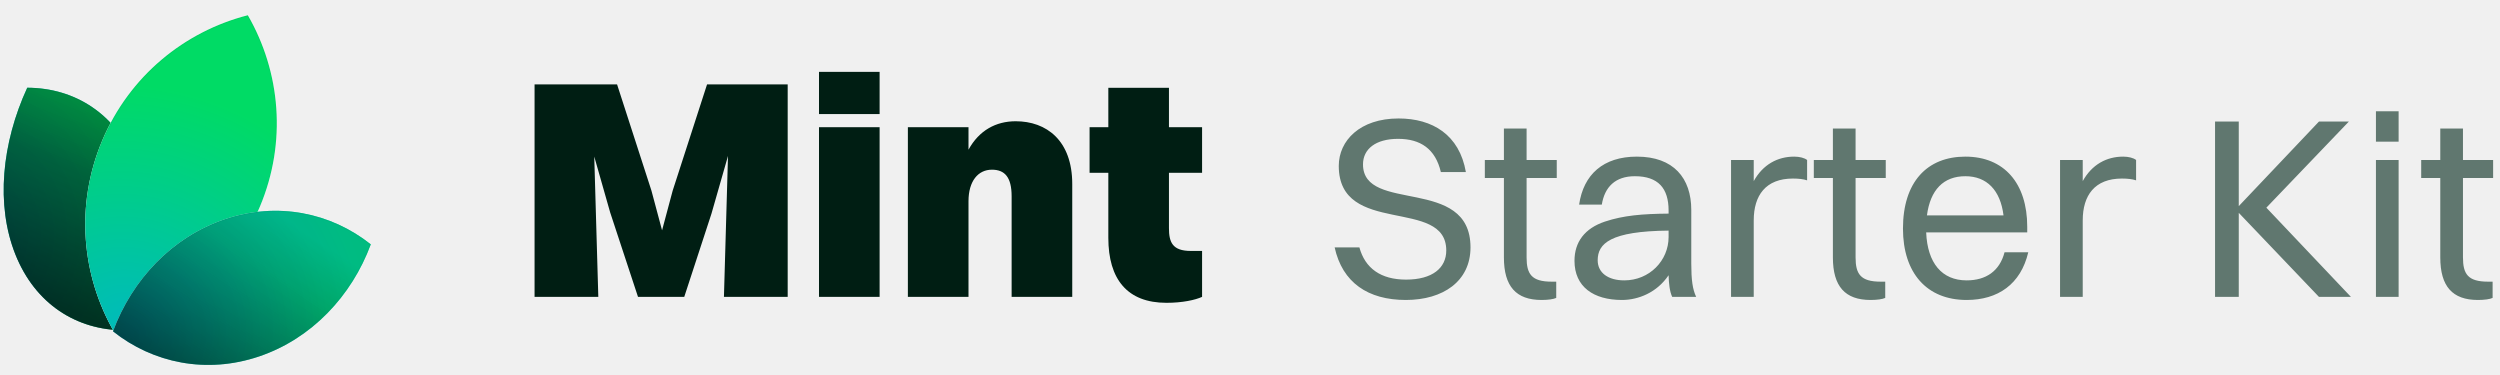
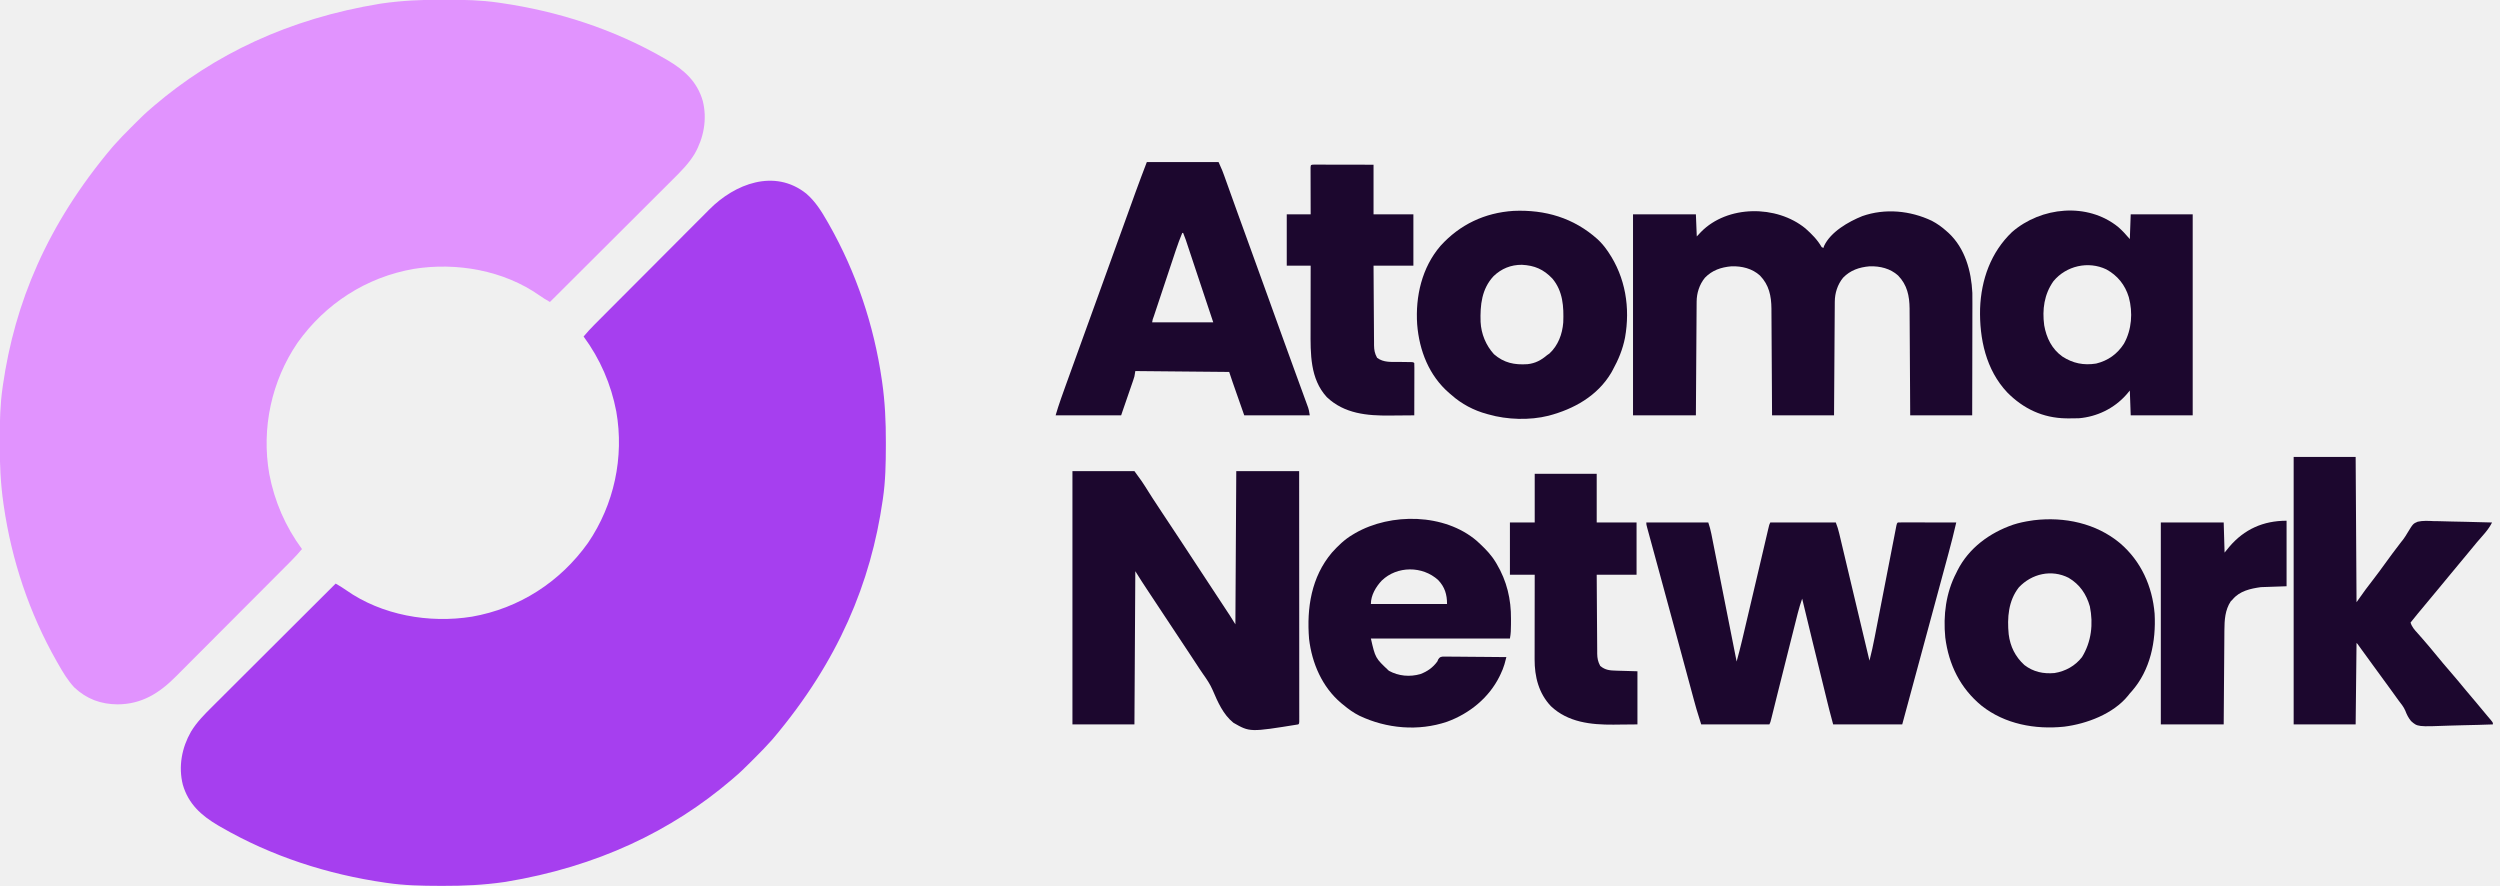
- <svg xmlns="http://www.w3.org/2000/svg" width="160" height="24" viewBox="0 0 160 24" fill="none">
-   <path d="M7.953 21.139C4.896 21.13 2.255 19.458 0.987 16.29C-0.28 13.121 0.109 9.163 1.744 5.615C4.801 5.624 7.442 7.296 8.71 10.465C9.977 13.633 9.588 17.591 7.953 21.139Z" fill="white" />
-   <path d="M7.953 21.139C4.896 21.13 2.255 19.458 0.987 16.29C-0.28 13.121 0.109 9.163 1.744 5.615C4.801 5.624 7.442 7.296 8.71 10.465C9.977 13.633 9.588 17.591 7.953 21.139Z" fill="url(#paint0_radial_115_86)" />
-   <path d="M7.953 21.139C4.896 21.13 2.255 19.458 0.987 16.29C-0.28 13.121 0.109 9.163 1.744 5.615C4.801 5.624 7.442 7.296 8.71 10.465C9.977 13.633 9.588 17.591 7.953 21.139Z" fill="black" fill-opacity="0.5" style="mix-blend-mode:hard-light" />
-   <path d="M7.953 21.139C4.896 21.13 2.255 19.458 0.987 16.29C-0.28 13.121 0.109 9.163 1.744 5.615C4.801 5.624 7.442 7.296 8.71 10.465C9.977 13.633 9.588 17.591 7.953 21.139Z" fill="url(#paint1_linear_115_86)" fill-opacity="0.5" style="mix-blend-mode:hard-light" />
-   <path d="M7.935 21.111C4.897 21.096 2.274 19.431 1.013 16.279C-0.248 13.124 0.136 9.182 1.762 5.643C4.8 5.659 7.423 7.324 8.684 10.476C9.945 13.63 9.561 17.572 7.935 21.111Z" stroke="url(#paint2_linear_115_86)" stroke-opacity="0.05" stroke-width="0.056" />
-   <path d="M7.31 21.257C11.354 20.221 14.884 17.375 16.628 13.236C18.373 9.097 17.945 4.587 15.86 0.976C11.816 2.012 8.287 4.858 6.542 8.998C4.797 13.137 5.225 17.646 7.31 21.257Z" fill="white" />
-   <path d="M7.31 21.257C11.354 20.221 14.884 17.375 16.628 13.236C18.373 9.097 17.945 4.587 15.86 0.976C11.816 2.012 8.287 4.858 6.542 8.998C4.797 13.137 5.225 17.646 7.31 21.257Z" fill="url(#paint3_radial_115_86)" />
-   <path d="M16.602 13.225C14.864 17.349 11.351 20.187 7.324 21.225C5.253 17.624 4.829 13.132 6.568 9.009C8.306 4.885 11.819 2.047 15.846 1.009C17.918 4.61 18.341 9.101 16.602 13.225Z" stroke="url(#paint4_linear_115_86)" stroke-opacity="0.05" stroke-width="0.056" />
-   <path d="M7.234 21.207C9.789 23.237 13.21 23.951 16.577 22.814C19.944 21.677 22.506 18.945 23.73 15.638C21.175 13.608 17.754 12.894 14.387 14.031C11.02 15.168 8.458 17.901 7.234 21.207Z" fill="white" />
-   <path d="M7.234 21.207C9.789 23.237 13.21 23.951 16.577 22.814C19.944 21.677 22.506 18.945 23.73 15.638C21.175 13.608 17.754 12.894 14.387 14.031C11.02 15.168 8.458 17.901 7.234 21.207Z" fill="url(#paint5_radial_115_86)" />
-   <path d="M7.234 21.207C9.789 23.237 13.21 23.951 16.577 22.814C19.944 21.677 22.506 18.945 23.73 15.638C21.175 13.608 17.754 12.894 14.387 14.031C11.02 15.168 8.458 17.901 7.234 21.207Z" fill="black" fill-opacity="0.2" style="mix-blend-mode:hard-light" />
-   <path d="M7.234 21.207C9.789 23.237 13.21 23.951 16.577 22.814C19.944 21.677 22.506 18.945 23.73 15.638C21.175 13.608 17.754 12.894 14.387 14.031C11.02 15.168 8.458 17.901 7.234 21.207Z" fill="url(#paint6_linear_115_86)" fill-opacity="0.5" style="mix-blend-mode:hard-light" />
-   <path d="M16.568 22.787C13.218 23.918 9.814 23.212 7.267 21.198C8.492 17.907 11.044 15.189 14.396 14.058C17.747 12.927 21.15 13.633 23.697 15.648C22.472 18.938 19.92 21.656 16.568 22.787Z" stroke="url(#paint7_linear_115_86)" stroke-opacity="0.05" stroke-width="0.056" />
-   <path d="M34.212 19V5.4H39.492L41.692 12.2L42.372 14.74L43.052 12.2L45.252 5.4H50.412V19H46.332L46.592 9.98L45.532 13.68L43.792 19H40.832L39.052 13.6L38.032 10.02L38.292 19H34.212ZM52.416 7.3V4.6H56.295V7.3H52.416ZM52.416 19V8.14H56.295V19H52.416ZM58.104 19V8.14H61.984V9.58C62.664 8.34 63.744 7.76 65.004 7.76C66.964 7.76 68.624 8.98 68.624 11.78V19H64.744V12.56C64.744 11.34 64.304 10.86 63.484 10.86C62.604 10.86 61.984 11.58 61.984 12.88V19H58.104ZM70.933 15.22V11.06H69.733V8.14H70.933V5.62H74.813V8.14H76.933V11.06H74.813V14.6C74.813 15.5 75.033 16.06 76.213 16.06H76.933V19C76.493 19.2 75.673 19.38 74.653 19.38C72.153 19.38 70.933 17.88 70.933 15.22Z" fill="#001E13" />
-   <path d="M87.232 10.519C87.232 13.687 94.112 11.229 94.112 15.832C94.112 17.994 92.364 19.198 89.971 19.198C87.562 19.198 85.912 18.093 85.417 15.832H87.001C87.364 17.169 88.371 17.895 89.987 17.895C91.671 17.895 92.561 17.152 92.561 16.03C92.561 12.598 85.681 15.155 85.681 10.618C85.681 9.001 87.034 7.582 89.509 7.582C91.671 7.582 93.403 8.621 93.816 11.014H92.215C91.868 9.529 90.912 8.886 89.476 8.886C88.057 8.886 87.232 9.529 87.232 10.519ZM96.25 16.476V11.393H95.029V10.239H96.25V8.226H97.702V10.239H99.632V11.393H97.702V16.476C97.702 17.532 98.015 18.026 99.302 18.026H99.599V19.066C99.434 19.148 99.071 19.198 98.659 19.198C97.025 19.198 96.25 18.323 96.25 16.476ZM102.516 13.093H101.064C101.345 11.162 102.615 10.024 104.76 10.024C107.103 10.024 108.242 11.393 108.242 13.44V16.888C108.242 17.895 108.324 18.521 108.555 19H107.021C106.856 18.654 106.806 18.142 106.79 17.614C106.047 18.72 104.859 19.198 103.803 19.198C101.988 19.198 100.767 18.357 100.767 16.69C100.767 15.486 101.427 14.611 102.714 14.182C103.902 13.786 105.107 13.687 106.79 13.671V13.473C106.79 12.053 106.13 11.278 104.628 11.278C103.374 11.278 102.698 11.971 102.516 13.093ZM102.252 16.657C102.252 17.465 102.929 17.944 103.952 17.944C105.569 17.944 106.79 16.674 106.79 15.172V14.759C103.061 14.793 102.252 15.585 102.252 16.657ZM110.787 19V10.239H112.239V11.591C112.833 10.519 113.774 10.024 114.83 10.024C115.176 10.024 115.49 10.107 115.655 10.239V11.542C115.407 11.46 115.094 11.427 114.747 11.427C112.998 11.427 112.239 12.515 112.239 14.1V19H110.787ZM117.305 16.476V11.393H116.084V10.239H117.305V8.226H118.757V10.239H120.688V11.393H118.757V16.476C118.757 17.532 119.071 18.026 120.358 18.026H120.655V19.066C120.49 19.148 120.127 19.198 119.714 19.198C118.081 19.198 117.305 18.323 117.305 16.476ZM129.809 16.145C129.33 18.192 127.862 19.198 125.865 19.198C123.324 19.198 121.79 17.482 121.79 14.627C121.79 11.658 123.324 10.024 125.783 10.024C128.258 10.024 129.743 11.723 129.743 14.512V14.875H123.275C123.357 16.838 124.281 17.944 125.865 17.944C127.103 17.944 127.977 17.35 128.291 16.145H129.809ZM125.783 11.278C124.38 11.278 123.539 12.152 123.324 13.786H128.225C128.027 12.169 127.152 11.278 125.783 11.278ZM131.843 19V10.239H133.295V11.591C133.889 10.519 134.829 10.024 135.885 10.024C136.232 10.024 136.545 10.107 136.71 10.239V11.542C136.463 11.46 136.149 11.427 135.803 11.427C134.054 11.427 133.295 12.515 133.295 14.1V19H131.843ZM141.763 19V7.78H143.281V13.192L148.413 7.78H150.327L145.047 13.291L150.459 19H148.413L143.281 13.621V19H141.763ZM152.06 9.067V7.12H153.512V9.067H152.06ZM152.06 19V10.239H153.512V19H152.06ZM156.178 16.476V11.393H154.957V10.239H156.178V8.226H157.63V10.239H159.56V11.393H157.63V16.476C157.63 17.532 157.943 18.026 159.23 18.026H159.527V19.066C159.362 19.148 158.999 19.198 158.587 19.198C156.953 19.198 156.178 18.323 156.178 16.476Z" fill="#002719" fill-opacity="0.6" />
-   <defs>
-     <radialGradient id="paint0_radial_115_86" cx="0" cy="0" r="1" gradientUnits="userSpaceOnUse" gradientTransform="translate(-3.00503 15.023) rotate(-10.029) scale(17.9572 17.784)">
-       <stop stop-color="#00B0BB" />
-       <stop offset="1" stop-color="#00DB65" />
-     </radialGradient>
-     <linearGradient id="paint1_linear_115_86" x1="7.39" y1="4.813" x2="1.63" y2="18.689" gradientUnits="userSpaceOnUse">
-       <stop stop-color="#18E299" />
-       <stop offset="1" />
-     </linearGradient>
-     <linearGradient id="paint2_linear_115_86" x1="7.948" y1="8.016" x2="1.761" y2="18.746" gradientUnits="userSpaceOnUse">
-       <stop />
-       <stop offset="1" stop-opacity="0" />
-     </linearGradient>
-     <radialGradient id="paint3_radial_115_86" cx="0" cy="0" r="1" gradientUnits="userSpaceOnUse" gradientTransform="translate(8.11404 20.8822) rotate(-75.7542) scale(21.6246 23.7772)">
-       <stop stop-color="#00BBBB" />
-       <stop offset="0.713" stop-color="#00DB65" />
-     </radialGradient>
-     <linearGradient id="paint4_linear_115_86" x1="7.602" y1="5.871" x2="15.556" y2="16.372" gradientUnits="userSpaceOnUse">
-       <stop />
-       <stop offset="1" stop-opacity="0" />
-     </linearGradient>
-     <radialGradient id="paint5_radial_115_86" cx="0" cy="0" r="1" gradientUnits="userSpaceOnUse" gradientTransform="translate(7.84537 21.5181) rotate(-20.3525) scale(18.5603 17.32)">
-       <stop stop-color="#00B0BB" />
-       <stop offset="1" stop-color="#00DB65" />
-     </radialGradient>
-     <linearGradient id="paint6_linear_115_86" x1="16.808" y1="13.007" x2="10.041" y2="22.994" gradientUnits="userSpaceOnUse">
-       <stop stop-color="#00B1BC" />
-       <stop offset="1" />
-     </linearGradient>
-     <linearGradient id="paint7_linear_115_86" x1="16.808" y1="13.007" x2="14.169" y2="23.841" gradientUnits="userSpaceOnUse">
-       <stop />
-       <stop offset="1" stop-opacity="0" />
-     </linearGradient>
-   </defs>
+ <svg xmlns="http://www.w3.org/2000/svg" version="1.1" width="2823" height="1000">
+   <path d="M0 0 C10.203 8.777 17.158 19.876 23.781 31.48 C24.426 32.608 25.07 33.735 25.734 34.896 C56.475 89.038 76.433 148.718 85.344 210.293 C85.445 210.983 85.546 211.673 85.65 212.383 C88.955 235.196 89.972 257.813 89.906 280.855 C89.904 282.24 89.902 283.625 89.9 285.01 C89.857 304.957 89.509 324.648 86.594 344.418 C86.494 345.109 86.395 345.8 86.292 346.512 C72.952 439.109 36.701 527.636 -37.406 615.418 C-38.007 616.104 -38.608 616.79 -39.228 617.497 C-45.304 624.354 -51.693 630.858 -58.181 637.323 C-59.973 639.11 -61.759 640.901 -63.545 642.693 C-69.328 648.481 -75.135 654.154 -81.406 659.418 C-82.463 660.33 -83.519 661.243 -84.574 662.156 C-152.112 719.733 -235.834 760.138 -339.281 777.168 C-339.971 777.269 -340.661 777.37 -341.372 777.474 C-364.184 780.779 -386.801 781.796 -409.844 781.73 C-411.228 781.728 -412.613 781.726 -413.998 781.724 C-433.945 781.681 -453.636 781.334 -473.406 778.418 C-474.097 778.319 -474.788 778.219 -475.5 778.117 C-540.863 768.7 -603.95 748.285 -661.219 715.168 C-662.179 714.614 -663.139 714.06 -664.128 713.489 C-683.107 702.303 -697.673 689.273 -703.973 667.457 C-709.118 646.954 -705.116 625.72 -694.742 607.626 C-688.095 596.643 -679.414 588.014 -670.361 579.032 C-668.842 577.514 -667.324 575.995 -665.806 574.476 C-661.71 570.379 -657.605 566.291 -653.498 562.206 C-649.198 557.924 -644.906 553.634 -640.614 549.345 C-632.496 541.236 -624.37 533.135 -616.241 525.037 C-606.982 515.812 -597.732 506.578 -588.483 497.344 C-569.467 478.359 -550.44 459.385 -531.406 440.418 C-527.326 442.719 -523.448 445.04 -519.63 447.766 C-479.275 476.203 -425.792 485.487 -377.577 477.775 C-323.989 468.393 -277.848 438.556 -246.406 394.418 C-216.949 351.179 -205.448 297.709 -214.473 246.168 C-220.339 215.301 -232.763 186.703 -251.406 161.418 C-247.493 156.738 -243.429 152.292 -239.116 147.98 C-238.511 147.372 -237.907 146.764 -237.284 146.137 C-235.276 144.119 -233.265 142.104 -231.254 140.088 C-229.806 138.634 -228.358 137.18 -226.91 135.725 C-222.172 130.966 -217.428 126.211 -212.684 121.457 C-211.045 119.814 -209.407 118.172 -207.768 116.529 C-200.069 108.811 -192.367 101.095 -184.662 93.381 C-175.792 84.502 -166.93 75.614 -158.076 66.719 C-151.215 59.828 -144.346 52.944 -137.471 46.066 C-133.373 41.965 -129.278 37.862 -125.192 33.75 C-121.343 29.878 -117.486 26.016 -113.621 22.162 C-112.212 20.753 -110.806 19.341 -109.404 17.926 C-80.775 -10.97 -35.861 -28.517 0 0 Z " fill="#A63FEF" transform="translate(910.4062,218.582)" />
+   <path d="M0 0 C1.385 0.002 2.769 0.004 4.154 0.007 C24.101 0.049 43.792 0.397 63.562 3.312 C64.254 3.412 64.945 3.511 65.657 3.614 C131.019 13.031 194.106 33.446 251.375 66.562 C252.815 67.394 252.815 67.394 254.285 68.242 C273.264 79.428 287.829 92.458 294.129 114.274 C299.274 134.776 295.273 156.01 284.899 174.105 C278.251 185.088 269.57 193.716 260.518 202.698 C258.999 204.216 257.48 205.735 255.962 207.255 C251.866 211.351 247.761 215.439 243.654 219.525 C239.354 223.806 235.062 228.096 230.77 232.385 C222.652 240.494 214.526 248.595 206.397 256.694 C197.139 265.919 187.889 275.152 178.639 284.387 C159.623 303.372 140.596 322.346 121.562 341.312 C117.483 339.011 113.604 336.69 109.786 333.965 C69.431 305.527 15.948 296.243 -32.267 303.955 C-85.855 313.338 -131.995 343.174 -163.438 387.312 C-192.894 430.551 -204.395 484.022 -195.371 535.562 C-189.505 566.43 -177.08 595.027 -158.438 620.312 C-162.351 624.992 -166.415 629.438 -170.728 633.75 C-171.333 634.358 -171.937 634.966 -172.56 635.593 C-174.567 637.612 -176.579 639.627 -178.59 641.642 C-180.038 643.096 -181.486 644.551 -182.933 646.005 C-187.672 650.765 -192.416 655.519 -197.16 660.273 C-198.799 661.916 -200.437 663.559 -202.076 665.201 C-209.775 672.92 -217.477 680.636 -225.182 688.349 C-234.052 697.229 -242.913 706.117 -251.768 715.012 C-258.629 721.903 -265.498 728.787 -272.372 735.664 C-276.471 739.765 -280.566 743.869 -284.652 747.981 C-288.5 751.852 -292.358 755.714 -296.223 759.569 C-297.632 760.977 -299.038 762.389 -300.44 763.805 C-319.258 782.799 -338.998 795.472 -366.5 795.688 C-385.749 795.522 -401.498 789.717 -415.594 776.512 C-422.879 768.729 -428.368 759.462 -433.625 750.25 C-434.592 748.559 -434.592 748.559 -435.578 746.835 C-466.318 692.693 -486.277 633.013 -495.188 571.438 C-495.289 570.748 -495.39 570.058 -495.494 569.347 C-498.799 546.534 -499.815 523.917 -499.75 500.875 C-499.748 499.49 -499.746 498.106 -499.743 496.721 C-499.701 476.774 -499.353 457.083 -496.438 437.312 C-496.288 436.276 -496.288 436.276 -496.136 435.218 C-482.796 342.622 -446.545 254.094 -372.438 166.312 C-371.536 165.284 -371.536 165.284 -370.616 164.234 C-364.54 157.377 -358.151 150.872 -351.662 144.407 C-349.871 142.621 -348.085 140.829 -346.299 139.037 C-340.515 133.25 -334.709 127.576 -328.438 122.312 C-327.381 121.4 -326.325 120.488 -325.27 119.574 C-257.732 61.997 -174.01 21.593 -70.562 4.562 C-69.873 4.461 -69.183 4.36 -68.472 4.256 C-45.659 0.951 -23.042 -0.065 0 0 Z " fill="#E193FE" transform="translate(499.4375,-0.3125)" />
+   <path d="M0 0 C7.158 6.378 13.456 12.647 18.258 21.012 C18.918 21.342 19.578 21.672 20.258 22.012 C20.48 21.314 20.701 20.617 20.93 19.898 C28.306 3.866 48.548 -7.696 64.258 -13.988 C89.916 -22.938 118.292 -20.226 142.633 -8.676 C148.815 -5.427 154.087 -1.667 159.258 3.012 C160.016 3.677 160.774 4.342 161.555 5.027 C180.179 22.367 187.254 47.985 188.435 72.726 C188.5 76.44 188.506 80.149 188.485 83.863 C188.484 85.265 188.485 86.666 188.486 88.067 C188.486 91.814 188.475 95.561 188.461 99.308 C188.448 103.245 188.447 107.182 188.445 111.119 C188.438 118.549 188.422 125.979 188.402 133.408 C188.375 143.466 188.364 153.524 188.353 163.582 C188.334 179.392 188.294 195.202 188.258 211.012 C165.158 211.012 142.058 211.012 118.258 211.012 C118.209 201.743 118.16 192.475 118.109 182.926 C118.074 177.047 118.038 171.168 118 165.289 C117.94 155.962 117.881 146.635 117.836 137.308 C117.803 130.514 117.763 123.721 117.715 116.927 C117.69 113.333 117.668 109.739 117.654 106.144 C117.639 102.123 117.608 98.102 117.577 94.081 C117.574 92.901 117.572 91.721 117.57 90.506 C117.425 76.129 114.885 63.819 104.672 53.207 C95.802 45.141 84.14 42.36 72.332 42.73 C60.688 43.796 50.699 47.099 42.445 55.637 C36.203 63.296 33.164 72.92 33.1 82.7 C33.09 83.835 33.08 84.969 33.07 86.138 C33.064 87.373 33.058 88.608 33.052 89.88 C33.043 91.188 33.033 92.496 33.022 93.843 C32.996 97.421 32.974 100.999 32.954 104.577 C32.933 108.319 32.905 112.062 32.878 115.804 C32.829 122.887 32.784 129.97 32.74 137.053 C32.682 146.627 32.615 156.201 32.55 165.774 C32.446 180.853 32.353 195.933 32.258 211.012 C9.158 211.012 -13.942 211.012 -37.742 211.012 C-37.791 201.743 -37.84 192.475 -37.891 182.926 C-37.926 177.047 -37.962 171.168 -38 165.289 C-38.06 155.962 -38.119 146.635 -38.164 137.308 C-38.197 130.514 -38.237 123.721 -38.285 116.927 C-38.31 113.333 -38.332 109.739 -38.346 106.144 C-38.361 102.123 -38.392 98.102 -38.423 94.081 C-38.426 92.901 -38.428 91.721 -38.43 90.506 C-38.575 76.129 -41.115 63.819 -51.328 53.207 C-60.198 45.141 -71.86 42.36 -83.668 42.73 C-95.312 43.796 -105.301 47.099 -113.555 55.637 C-119.797 63.296 -122.836 72.92 -122.9 82.7 C-122.91 83.835 -122.92 84.969 -122.93 86.138 C-122.936 87.373 -122.942 88.608 -122.948 89.88 C-122.957 91.188 -122.967 92.496 -122.978 93.843 C-123.004 97.421 -123.026 100.999 -123.046 104.577 C-123.067 108.319 -123.095 112.062 -123.122 115.804 C-123.171 122.887 -123.216 129.97 -123.26 137.053 C-123.318 146.627 -123.385 156.201 -123.45 165.774 C-123.554 180.853 -123.647 195.933 -123.742 211.012 C-147.172 211.012 -170.602 211.012 -194.742 211.012 C-194.742 136.102 -194.742 61.192 -194.742 -15.988 C-171.312 -15.988 -147.882 -15.988 -123.742 -15.988 C-123.247 -3.613 -123.247 -3.613 -122.742 9.012 C-120.422 6.537 -120.422 6.537 -118.055 4.012 C-88.061 -26.627 -32.537 -26.714 0 0 Z " fill="#1C072E" transform="translate(2038.742,257.9883)" />
+   <path d="M0 0 C23.1 0 46.2 0 70 0 C78.987 12.357 78.987 12.357 81.719 16.699 C82.332 17.667 82.944 18.635 83.576 19.632 C84.211 20.64 84.846 21.648 85.5 22.688 C86.916 24.918 88.334 27.147 89.754 29.375 C90.111 29.935 90.468 30.496 90.836 31.073 C94.3 36.492 97.856 41.846 101.438 47.188 C108.366 57.528 115.226 67.912 122.062 78.312 C122.596 79.124 123.129 79.935 123.679 80.771 C126.928 85.714 130.176 90.657 133.424 95.601 C135.919 99.399 138.415 103.195 140.91 106.992 C143.751 111.314 146.591 115.636 149.431 119.959 C153.89 126.747 158.351 133.534 162.816 140.318 C164.948 143.557 167.079 146.795 169.21 150.034 C170.227 151.58 171.244 153.125 172.262 154.67 C173.67 156.808 175.077 158.947 176.484 161.086 C177.106 162.029 177.106 162.029 177.741 162.991 C179.908 166.289 181.968 169.613 184 173 C184.495 87.365 184.495 87.365 185 0 C208.43 0 231.86 0 256 0 C256.022 36.29 256.04 72.581 256.051 108.871 C256.052 113.151 256.054 117.43 256.055 121.71 C256.055 122.988 256.055 122.988 256.056 124.292 C256.06 138.107 256.068 151.922 256.077 165.737 C256.086 179.902 256.092 194.067 256.094 208.232 C256.095 216.979 256.1 225.727 256.108 234.474 C256.113 240.464 256.115 246.455 256.114 252.445 C256.113 255.906 256.114 259.367 256.119 262.829 C256.124 266.573 256.123 270.316 256.12 274.06 C256.125 275.719 256.125 275.719 256.129 277.412 C256.127 278.406 256.125 279.401 256.123 280.426 C256.123 281.291 256.124 282.157 256.124 283.048 C256 285 256 285 255 286 C200.354 294.809 200.354 294.809 181.788 284.157 C170.238 274.872 164.048 260.616 158.362 247.281 C155.476 240.6 151.596 234.894 147.392 228.99 C144.655 225.078 142.068 221.065 139.453 217.07 C138.278 215.284 137.103 213.499 135.927 211.713 C135.327 210.802 134.728 209.89 134.11 208.951 C124.573 194.46 115.014 179.985 105.375 165.562 C98.351 155.05 91.367 144.513 84.438 133.938 C84.041 133.333 83.644 132.728 83.235 132.104 C82.113 130.392 80.992 128.679 79.871 126.965 C78.926 125.52 78.926 125.52 77.963 124.047 C75.605 120.388 73.307 116.691 71 113 C70.67 170.09 70.34 227.18 70 286 C46.9 286 23.8 286 0 286 C0 191.62 0 97.24 0 0 Z " fill="#1C072E" transform="translate(1211,532)" />
+   <path d="M0 0 C23.1 0 46.2 0 70 0 C71.425 4.274 72.514 8.085 73.379 12.454 C73.635 13.733 73.89 15.012 74.153 16.329 C74.429 17.734 74.705 19.138 74.981 20.542 C75.276 22.031 75.572 23.52 75.869 25.008 C76.669 29.038 77.465 33.069 78.261 37.1 C79.093 41.316 79.93 45.532 80.767 49.748 C82.35 57.726 83.928 65.705 85.506 73.685 C87.302 82.771 89.102 91.857 90.903 100.942 C94.607 119.627 98.305 138.313 102 157 C104.155 149 106.306 141.005 108.191 132.937 C108.378 132.147 108.564 131.358 108.756 130.545 C109.36 127.984 109.961 125.421 110.562 122.859 C110.995 121.022 111.428 119.185 111.861 117.348 C112.773 113.477 113.684 109.605 114.594 105.733 C116.008 99.715 117.425 93.698 118.843 87.681 C122.606 71.707 126.363 55.731 130.105 39.752 C130.973 36.045 131.842 32.339 132.711 28.632 C133.714 24.353 134.714 20.074 135.711 15.794 C136.146 13.937 136.581 12.08 137.016 10.223 C137.206 9.4 137.397 8.577 137.593 7.73 C138.886 2.227 138.886 2.227 140 0 C164.42 0 188.84 0 214 0 C215.687 4.218 216.886 8.253 217.917 12.646 C218.189 13.785 218.189 13.785 218.466 14.946 C219.068 17.471 219.665 19.997 220.262 22.523 C220.689 24.319 221.116 26.115 221.544 27.911 C222.692 32.733 223.835 37.557 224.978 42.38 C226.16 47.368 227.346 52.354 228.532 57.34 C230.444 65.379 232.353 73.419 234.261 81.46 C236.744 91.925 239.233 102.389 241.727 112.852 C241.905 113.602 242.084 114.352 242.268 115.124 C242.959 118.024 243.65 120.924 244.341 123.823 C246.048 130.986 247.753 138.149 249.457 145.312 C249.849 146.961 249.849 146.961 250.249 148.642 C250.833 151.095 251.416 153.547 252 156 C254.297 147.232 256.178 138.425 257.895 129.527 C258.169 128.118 258.444 126.709 258.719 125.3 C259.305 122.293 259.889 119.286 260.472 116.279 C261.393 111.526 262.319 106.774 263.246 102.022 C265.544 90.235 267.836 78.447 270.126 66.659 C271.913 57.464 273.701 48.271 275.495 39.078 C276.417 34.35 277.336 29.622 278.251 24.893 C278.819 21.965 279.39 19.037 279.963 16.109 C280.228 14.747 280.492 13.385 280.755 12.022 C281.112 10.17 281.474 8.319 281.837 6.468 C282.039 5.43 282.24 4.392 282.448 3.323 C283 1 283 1 284 0 C286.056 -0.094 288.114 -0.117 290.172 -0.114 C291.138 -0.114 291.138 -0.114 292.123 -0.114 C294.261 -0.113 296.398 -0.105 298.535 -0.098 C300.013 -0.096 301.492 -0.094 302.97 -0.093 C306.868 -0.09 310.766 -0.08 314.664 -0.069 C318.638 -0.058 322.613 -0.054 326.588 -0.049 C334.392 -0.038 342.196 -0.021 350 0 C347.303 11.785 344.335 23.473 341.168 35.141 C340.698 36.879 340.229 38.618 339.76 40.357 C338.5 45.019 337.238 49.681 335.975 54.343 C334.643 59.262 333.313 64.182 331.984 69.103 C329.49 78.328 326.994 87.553 324.497 96.777 C321.806 106.717 319.117 116.657 316.429 126.597 C313.234 138.41 310.039 150.224 306.841 162.036 C306.5 163.295 306.5 163.295 306.152 164.579 C305.11 168.427 304.069 172.274 303.027 176.121 C298.345 193.413 293.674 210.707 289 228 C263.26 228 237.52 228 211 228 C206.404 210.766 206.404 210.766 204.346 202.331 C203.994 200.895 203.994 200.895 203.635 199.431 C202.872 196.321 202.112 193.212 201.352 190.102 C200.811 187.896 200.271 185.69 199.73 183.485 C198.602 178.878 197.474 174.27 196.347 169.663 C194.921 163.833 193.493 158.003 192.064 152.174 C190.948 147.619 189.833 143.065 188.718 138.51 C188.193 136.365 187.667 134.22 187.142 132.075 C183.383 116.727 179.676 101.368 176 86 C174.129 91.44 172.438 96.867 171.03 102.448 C170.767 103.482 170.767 103.482 170.5 104.537 C169.926 106.801 169.358 109.067 168.789 111.332 C168.38 112.95 167.971 114.569 167.562 116.187 C166.471 120.504 165.384 124.822 164.298 129.14 C163.399 132.708 162.499 136.276 161.597 139.844 C157.316 156.797 153.054 173.754 148.824 190.719 C148.517 191.95 148.21 193.182 147.893 194.45 C146.49 200.08 145.09 205.71 143.696 211.341 C143.21 213.296 142.724 215.252 142.238 217.207 C142.023 218.083 141.807 218.96 141.585 219.863 C140.113 225.774 140.113 225.774 139 228 C113.59 228 88.18 228 62 228 C56.257 209.622 56.257 209.622 53.892 200.812 C53.618 199.804 53.345 198.797 53.064 197.759 C52.17 194.46 51.28 191.16 50.391 187.859 C49.748 185.485 49.105 183.111 48.462 180.738 C47.097 175.693 45.733 170.648 44.37 165.602 C42.236 157.696 40.098 149.792 37.959 141.888 C37.417 139.884 36.875 137.88 36.332 135.877 C35.97 134.537 35.607 133.197 35.245 131.857 C34.152 127.818 33.059 123.779 31.967 119.74 C27.105 101.759 22.225 83.784 17.328 65.812 C16.735 63.634 16.142 61.456 15.548 59.278 C12.206 47.007 12.206 47.007 8.859 34.737 C7.585 30.072 6.313 25.407 5.044 20.741 C4.582 19.046 4.119 17.352 3.656 15.658 C3.031 13.372 2.408 11.086 1.787 8.8 C1.604 8.132 1.42 7.464 1.231 6.776 C0 2.228 0 2.228 0 0 Z " fill="#1C072E" transform="translate(1859,590)" />
+   <path d="M0 0 C26.73 0 53.46 0 81 0 C85.5 10.124 85.5 10.124 87.156 14.749 C87.721 16.316 87.721 16.316 88.297 17.916 C88.694 19.029 89.091 20.142 89.5 21.289 C90.157 23.117 90.814 24.945 91.471 26.773 C92.168 28.715 92.864 30.658 93.56 32.602 C95.775 38.791 98 44.976 100.224 51.162 C100.988 53.287 101.751 55.412 102.515 57.537 C107.389 71.101 112.315 84.645 117.25 98.188 C124.352 117.688 131.407 137.205 138.429 156.735 C139.169 158.792 139.909 160.849 140.648 162.906 C141.012 163.917 141.375 164.927 141.749 165.968 C145.248 175.696 148.761 185.418 152.278 195.139 C153.306 197.981 154.333 200.824 155.36 203.666 C158.968 213.645 162.589 223.62 166.226 233.59 C167.934 238.272 169.639 242.956 171.343 247.64 C172.765 251.548 174.192 255.455 175.622 259.36 C176.721 262.365 177.813 265.372 178.906 268.379 C179.306 269.467 179.707 270.556 180.119 271.677 C180.668 273.193 180.668 273.193 181.229 274.74 C181.548 275.616 181.868 276.491 182.197 277.393 C183 280 183 280 184 286 C159.58 286 135.16 286 110 286 C107.752 279.586 105.504 273.171 103.188 266.562 C102.484 264.556 101.78 262.55 101.055 260.483 C100.489 258.865 99.922 257.247 99.355 255.629 C99.069 254.811 98.782 253.994 98.486 253.151 C98.202 252.34 97.918 251.529 97.626 250.694 C97.263 249.658 97.263 249.658 96.892 248.601 C95.569 244.743 94.29 240.869 93 237 C40.53 236.505 40.53 236.505 -13 236 C-13.495 238.97 -13.495 238.97 -14 242 C-14.422 243.477 -14.882 244.945 -15.383 246.397 C-15.66 247.208 -15.937 248.019 -16.222 248.854 C-16.52 249.71 -16.818 250.567 -17.125 251.449 C-17.432 252.344 -17.739 253.238 -18.055 254.16 C-19.032 257.004 -20.016 259.846 -21 262.688 C-21.662 264.61 -22.323 266.532 -22.984 268.455 C-24.437 272.679 -25.894 276.902 -27.355 281.123 C-27.913 282.746 -28.457 284.372 -29 286 C-53.42 286 -77.84 286 -103 286 C-101.089 279.629 -99.145 273.364 -96.91 267.113 C-96.466 265.862 -96.466 265.862 -96.013 264.586 C-95.032 261.827 -94.048 259.07 -93.062 256.312 C-92.545 254.86 -92.545 254.86 -92.017 253.378 C-85.284 234.483 -78.432 215.632 -71.564 196.786 C-66.03 181.598 -60.53 166.399 -55.062 151.188 C-47.663 130.603 -40.228 110.031 -32.775 89.465 C-31.897 87.042 -31.019 84.618 -30.141 82.195 C-29.71 81.006 -29.279 79.817 -28.835 78.592 C-25.941 70.603 -23.054 62.611 -20.172 54.617 C-19.035 51.467 -17.899 48.318 -16.762 45.168 C-16.063 43.229 -15.365 41.29 -14.667 39.35 C-14.178 37.992 -14.178 37.992 -13.679 36.607 C-13.399 35.827 -13.119 35.048 -12.83 34.244 C-8.677 22.773 -4.346 11.408 0 0 Z M40 80 C37.376 86.396 34.964 92.819 32.792 99.381 C32.499 100.259 32.206 101.136 31.904 102.041 C30.948 104.902 29.998 107.766 29.047 110.629 C28.38 112.63 27.713 114.631 27.046 116.632 C25.656 120.805 24.268 124.978 22.881 129.152 C21.099 134.513 19.314 139.873 17.527 145.232 C16.154 149.354 14.781 153.476 13.41 157.598 C12.751 159.576 12.093 161.554 11.434 163.532 C10.518 166.282 9.604 169.033 8.69 171.783 C8.416 172.606 8.142 173.428 7.859 174.275 C6.568 177.571 6.568 177.571 6 181 C28.77 181 51.54 181 75 181 C71.787 171.362 71.787 171.362 68.574 161.723 C65.66 152.985 62.749 144.246 59.842 135.505 C58.035 130.071 56.227 124.637 54.418 119.203 C53.283 115.793 52.149 112.383 51.016 108.972 C49.728 105.097 48.438 101.222 47.148 97.348 C46.759 96.175 46.37 95.003 45.969 93.795 C45.426 92.166 45.426 92.166 44.873 90.504 C44.558 89.558 44.243 88.612 43.919 87.637 C43.02 85.057 42.035 82.528 41 80 C40.67 80 40.34 80 40 80 Z " fill="#1C072E" transform="translate(1295,183)" />
+   <path d="M0 0 C4.929 4.306 8.88 8.705 13.191 13.734 C13.521 4.494 13.851 -4.746 14.191 -14.266 C37.291 -14.266 60.391 -14.266 84.191 -14.266 C84.191 60.644 84.191 135.554 84.191 212.734 C61.091 212.734 37.991 212.734 14.191 212.734 C13.861 203.494 13.531 194.254 13.191 184.734 C11.83 186.343 10.469 187.952 9.066 189.609 C-4.651 204.989 -23.846 214.308 -44.377 216.034 C-47.965 216.17 -51.532 216.203 -55.121 216.172 C-56.388 216.164 -57.655 216.155 -58.96 216.147 C-84.991 215.679 -106.972 205.325 -125.181 186.906 C-149.287 161.362 -156.75 126.23 -155.897 92.12 C-154.68 59.431 -143.758 28.628 -119.809 5.734 C-87.016 -22.722 -34.806 -28.077 0 0 Z M-73.027 61.227 C-83.58 76.084 -85.851 93.306 -83.5 111.069 C-81.028 125.216 -74.85 137.829 -63.043 146.285 C-51.102 154.03 -39.016 156.496 -24.852 154.27 C-11.462 151.032 -0.931 143.502 6.504 131.922 C15.4 116.082 16.775 96.638 12.023 79.246 C7.864 65.478 -0.643 54.843 -13.336 47.918 C-33.683 38.178 -58.648 43.842 -73.027 61.227 Z " fill="#1C072E" transform="translate(2391.809,256.2656)" />
+   <path d="M0 0 C23.1 0 46.2 0 70 0 C70.33 54.12 70.66 108.24 71 164 C74.3 159.38 77.6 154.76 81 150 C83.588 146.569 86.186 143.151 88.812 139.75 C93.811 133.236 98.726 126.68 103.5 120 C108.833 112.543 114.337 105.23 119.918 97.957 C120.534 97.154 121.15 96.351 121.785 95.523 C122.416 94.732 123.046 93.941 123.696 93.125 C125.433 90.769 126.881 88.534 128.334 86.016 C134.824 75.337 134.824 75.337 140.128 73.104 C146.024 71.77 151.989 72.16 157.984 72.438 C159.895 72.467 161.806 72.49 163.717 72.506 C168.712 72.567 173.699 72.723 178.69 72.901 C183.798 73.066 188.906 73.138 194.016 73.219 C204.014 73.39 214.006 73.662 224 74 C219.989 82.299 213.088 89.115 207.143 96.107 C202.691 101.347 198.337 106.664 194 112 C188.762 118.444 183.466 124.83 178.091 131.159 C173.659 136.384 169.322 141.684 165 147 C159.766 153.439 154.474 159.822 149.102 166.146 C143.286 173.003 137.609 179.973 132 187 C133.525 192 136.516 195.197 139.938 199 C141.119 200.338 142.3 201.677 143.48 203.016 C144.073 203.684 144.665 204.352 145.275 205.041 C147.804 207.913 150.282 210.826 152.75 213.75 C153.201 214.284 153.652 214.818 154.117 215.367 C156.924 218.697 159.69 222.059 162.438 225.438 C166.849 230.856 171.393 236.153 175.949 241.449 C182.194 248.71 188.396 256.006 194.438 263.438 C198.39 268.295 202.455 273.047 206.543 277.791 C210.466 282.353 214.299 286.977 218.086 291.652 C219.715 293.651 221.378 295.61 223.062 297.562 C225 300 225 300 225 302 C213.883 302.419 202.767 302.738 191.643 302.933 C186.476 303.026 181.315 303.153 176.151 303.358 C139.927 304.759 139.927 304.759 132.558 298.229 C129.551 294.598 127.674 290.789 126.028 286.394 C124.203 282.145 121.309 278.642 118.5 275 C115.259 270.514 112.019 266.027 108.785 261.535 C102.661 253.033 96.488 244.571 90.259 236.145 C85.456 229.64 80.714 223.091 75.998 216.521 C75.487 215.811 74.976 215.1 74.449 214.367 C73.774 213.425 73.774 213.425 73.085 212.464 C72.074 211.025 72.074 211.025 71 210 C70.67 240.36 70.34 270.72 70 302 C46.9 302 23.8 302 0 302 C0 202.34 0 102.68 0 0 Z " fill="#1C072E" transform="translate(2590,516)" />
+   <path d="M0 0 C0.791 0.733 1.583 1.467 2.398 2.223 C2.882 2.67 3.365 3.118 3.862 3.579 C10.589 9.877 16.637 16.276 21.398 24.223 C21.75 24.806 22.102 25.389 22.464 25.99 C33.875 45.237 38.811 65.858 38.604 88.173 C38.586 90.248 38.584 92.323 38.584 94.398 C38.564 99.832 38.47 104.863 37.398 110.223 C-14.412 110.223 -66.222 110.223 -119.602 110.223 C-114.59 132.273 -114.59 132.273 -99.254 146.688 C-88.278 152.688 -75.761 153.824 -63.699 150.398 C-55.676 147.346 -49.716 143.114 -44.602 136.223 C-44.227 135.371 -43.852 134.519 -43.466 133.641 C-41.602 131.223 -41.602 131.223 -38.394 130.621 C-37.054 130.607 -35.715 130.62 -34.376 130.655 C-33.644 130.654 -32.912 130.654 -32.158 130.653 C-29.739 130.656 -27.321 130.695 -24.902 130.734 C-23.225 130.744 -21.548 130.751 -19.871 130.756 C-15.456 130.775 -11.043 130.824 -6.628 130.879 C-2.124 130.93 2.38 130.953 6.885 130.979 C15.723 131.032 24.561 131.117 33.398 131.223 C32.938 132.966 32.473 134.708 32.006 136.449 C31.748 137.42 31.49 138.39 31.223 139.39 C30.078 143.324 28.541 146.97 26.773 150.66 C26.428 151.385 26.082 152.111 25.726 152.858 C13.711 177.215 -8.369 195.056 -33.602 204.223 C-65.952 215.175 -101.908 212.009 -132.512 197.444 C-139.18 194.112 -144.887 190.026 -150.602 185.223 C-151.45 184.537 -152.298 183.851 -153.172 183.145 C-174.623 164.989 -186.155 138.212 -189.405 110.662 C-192.215 75.736 -186.839 40.679 -163.602 13.223 C-156.704 5.576 -149.485 -1.473 -140.602 -6.777 C-139.506 -7.432 -138.41 -8.087 -137.281 -8.762 C-96.967 -31.935 -36.313 -31.17 0 0 Z M-107.344 44.812 C-113.903 51.814 -119.602 61.288 -119.602 71.223 C-91.222 71.223 -62.842 71.223 -33.602 71.223 C-33.602 60.521 -36.128 52.076 -43.602 44.223 C-61.392 28.012 -90.045 28.137 -107.344 44.812 Z " fill="#1C072E" transform="translate(1667.602,610.7773)" />
+   <path d="M0 0 C4.296 3.958 7.879 8.177 11.188 12.992 C11.584 13.57 11.981 14.147 12.39 14.742 C31.732 43.272 37.169 77.579 31.156 111.277 C28.555 124.501 23.699 136.23 17.188 147.992 C16.644 148.98 16.1 149.967 15.539 150.984 C0.002 177.131 -26.617 191.927 -55.204 199.433 C-76.289 204.751 -101.927 203.999 -122.812 197.992 C-123.471 197.816 -124.13 197.639 -124.809 197.457 C-139.576 193.446 -153.408 186.196 -164.812 175.992 C-165.652 175.283 -166.491 174.574 -167.355 173.844 C-190.161 154.177 -201.187 125.807 -203.535 96.344 C-205.674 64.71 -198.226 32.104 -177.215 7.645 C-155.358 -16.487 -127.247 -29.789 -94.711 -31.883 C-58.984 -33.424 -26.923 -24.038 0 0 Z M-117.25 41.805 C-130.775 56.325 -132.489 74.436 -131.94 93.442 C-131.26 107.043 -125.976 119.907 -116.812 129.992 C-105.397 139.849 -93.702 142.173 -79.033 141.22 C-70.163 140.311 -63.474 136.684 -56.812 130.992 C-55.967 130.415 -55.121 129.837 -54.25 129.242 C-44.376 120.127 -39.633 107.351 -38.59 94.178 C-37.89 76.325 -38.875 58.792 -50.918 44.492 C-60.858 34.09 -70.994 29.707 -85.328 29 C-97.717 28.972 -108.257 33.225 -117.25 41.805 Z " fill="#1C072E" transform="translate(1803.812,270.0078)" />
+   <path d="M0 0 C23.833 20.357 36.562 48.657 39.148 79.711 C40.827 110.952 34.394 143.426 13.156 167.484 C12.494 168.219 11.831 168.954 11.148 169.711 C10.474 170.564 9.8 171.418 9.105 172.297 C-7.554 192.847 -37.694 204.117 -63.059 207.273 C-95.741 210.671 -129.952 204.39 -156.144 183.693 C-180.308 163.871 -193.356 137.373 -197.254 106.527 C-199.675 81.553 -196.548 56.109 -184.852 33.711 C-184.413 32.805 -183.975 31.899 -183.523 30.965 C-170.65 5.477 -147.12 -11.674 -120.555 -20.816 C-114.088 -22.919 -107.575 -24.283 -100.852 -25.289 C-99.057 -25.564 -99.057 -25.564 -97.227 -25.844 C-62.715 -29.987 -26.983 -22.458 0 0 Z M-114.164 49.961 C-126.116 65.263 -127.418 84.289 -125.641 102.923 C-123.896 116.77 -118.203 128.314 -107.852 137.711 C-97.714 145.47 -86.439 147.819 -73.852 146.711 C-61.54 144.709 -50.513 138.613 -42.852 128.711 C-32.243 111.436 -29.949 91.286 -33.977 71.461 C-37.976 57.473 -45.427 46.592 -58.012 39.152 C-77.317 29.354 -99.599 34.528 -114.164 49.961 Z " fill="#1C072E" transform="translate(2393.852,613.2891)" />
+   <path d="M0 0 C1.241 0.002 2.483 0.004 3.762 0.007 C4.444 0.007 5.127 0.006 5.831 0.006 C8.098 0.007 10.365 0.015 12.632 0.023 C14.2 0.024 15.768 0.026 17.336 0.027 C21.471 0.031 25.606 0.041 29.74 0.052 C34.697 0.064 39.654 0.068 44.611 0.074 C52.148 0.084 59.685 0.103 67.222 0.12 C67.222 18.6 67.222 37.08 67.222 56.12 C82.072 56.12 96.922 56.12 112.222 56.12 C112.222 75.26 112.222 94.4 112.222 114.12 C97.372 114.12 82.522 114.12 67.222 114.12 C67.313 131.19 67.313 131.19 67.431 148.259 C67.486 155.222 67.537 162.186 67.569 169.149 C67.595 174.765 67.635 180.379 67.685 185.994 C67.702 188.135 67.714 190.276 67.72 192.416 C67.73 195.418 67.758 198.419 67.79 201.421 C67.788 202.303 67.787 203.185 67.786 204.094 C67.868 209.503 68.606 213.348 71.222 218.12 C78.473 223.669 87.429 222.757 96.16 222.808 C98.45 222.837 100.739 222.871 103.029 222.91 C104.447 222.933 105.865 222.949 107.283 222.957 C112.113 223.011 112.113 223.011 113.222 224.12 C113.316 225.961 113.34 227.806 113.336 229.65 C113.336 230.831 113.336 232.012 113.336 233.229 C113.33 234.514 113.325 235.8 113.32 237.124 C113.318 239.086 113.318 239.086 113.316 241.088 C113.312 244.572 113.302 248.055 113.291 251.539 C113.281 255.092 113.276 258.644 113.271 262.196 C113.26 269.171 113.243 276.146 113.222 283.12 C106.413 283.197 99.604 283.249 92.794 283.285 C90.485 283.3 88.176 283.32 85.867 283.347 C59.992 283.633 34.285 281.34 14.507 262.597 C-4.585 241.906 -3.944 213.382 -3.875 187.069 C-3.874 184.958 -3.872 182.847 -3.871 180.735 C-3.867 175.22 -3.858 169.705 -3.846 164.189 C-3.836 158.544 -3.832 152.9 -3.827 147.255 C-3.816 136.21 -3.798 125.165 -3.778 114.12 C-12.688 114.12 -21.598 114.12 -30.778 114.12 C-30.778 94.98 -30.778 75.84 -30.778 56.12 C-21.868 56.12 -12.958 56.12 -3.778 56.12 C-3.789 52.162 -3.801 48.203 -3.813 44.124 C-3.821 40.308 -3.827 36.492 -3.833 32.677 C-3.838 30.016 -3.845 27.355 -3.853 24.694 C-3.865 20.879 -3.871 17.064 -3.875 13.249 C-3.881 12.051 -3.886 10.853 -3.891 9.619 C-3.891 7.968 -3.891 7.968 -3.891 6.283 C-3.893 5.308 -3.896 4.333 -3.898 3.329 C-3.717 0.01 -3.362 0.146 0 0 Z " fill="#1C072E" transform="translate(1483.778,185.8797)" />
+   <path d="M0 0 C23.1 0 46.2 0 70 0 C70 18.15 70 36.3 70 55 C84.85 55 99.7 55 115 55 C115 74.47 115 93.94 115 114 C100.15 114 85.3 114 70 114 C70.091 130.892 70.091 130.892 70.209 147.783 C70.263 154.674 70.314 161.565 70.346 168.456 C70.372 174.013 70.413 179.57 70.463 185.126 C70.48 187.245 70.491 189.363 70.498 191.481 C70.507 194.452 70.535 197.422 70.568 200.393 C70.566 201.265 70.565 202.138 70.563 203.037 C70.646 208.425 71.417 212.237 74 217 C79.812 221.801 84.94 222.105 92.27 222.316 C93.516 222.355 94.762 222.393 96.046 222.432 C97.619 222.475 99.192 222.518 100.812 222.562 C105.824 222.707 110.836 222.851 116 223 C116 242.8 116 262.6 116 283 C109.173 283.062 102.346 283.124 95.312 283.188 C93.207 283.215 91.101 283.242 88.931 283.27 C63.554 283.46 37.554 280.675 18.285 262.414 C4.463 247.813 -0.186 229.08 -0.114 209.475 C-0.114 208.44 -0.114 207.405 -0.114 206.339 C-0.113 202.935 -0.106 199.532 -0.098 196.129 C-0.096 193.762 -0.094 191.396 -0.093 189.029 C-0.09 182.813 -0.08 176.598 -0.069 170.382 C-0.058 164.034 -0.054 157.686 -0.049 151.338 C-0.038 138.892 -0.021 126.446 0 114 C-9.24 114 -18.48 114 -28 114 C-28 94.53 -28 75.06 -28 55 C-18.76 55 -9.52 55 0 55 C0 36.85 0 18.7 0 0 Z " fill="#1C072E" transform="translate(1733,535)" />
+   <path d="M0 0 C0 24.42 0 48.84 0 74 C-14.355 74.495 -14.355 74.495 -29 75 C-40.796 76.636 -53.068 79.333 -61 89 C-61.681 89.681 -62.361 90.361 -63.062 91.062 C-69.486 100.801 -70.145 112.216 -70.205 123.513 C-70.215 124.665 -70.225 125.817 -70.235 127.003 C-70.267 130.802 -70.292 134.6 -70.316 138.398 C-70.337 141.035 -70.358 143.672 -70.379 146.309 C-70.429 152.535 -70.474 158.761 -70.517 164.987 C-70.572 172.774 -70.633 180.561 -70.693 188.348 C-70.802 202.232 -70.9 216.116 -71 230 C-94.43 230 -117.86 230 -142 230 C-142 154.76 -142 79.52 -142 2 C-118.57 2 -95.14 2 -71 2 C-70.67 13.22 -70.34 24.44 -70 36 C-68.288 33.896 -66.576 31.793 -64.812 29.625 C-47.824 9.535 -26.155 0 0 0 Z " fill="#1C072E" transform="translate(2582,588)" />
</svg>
